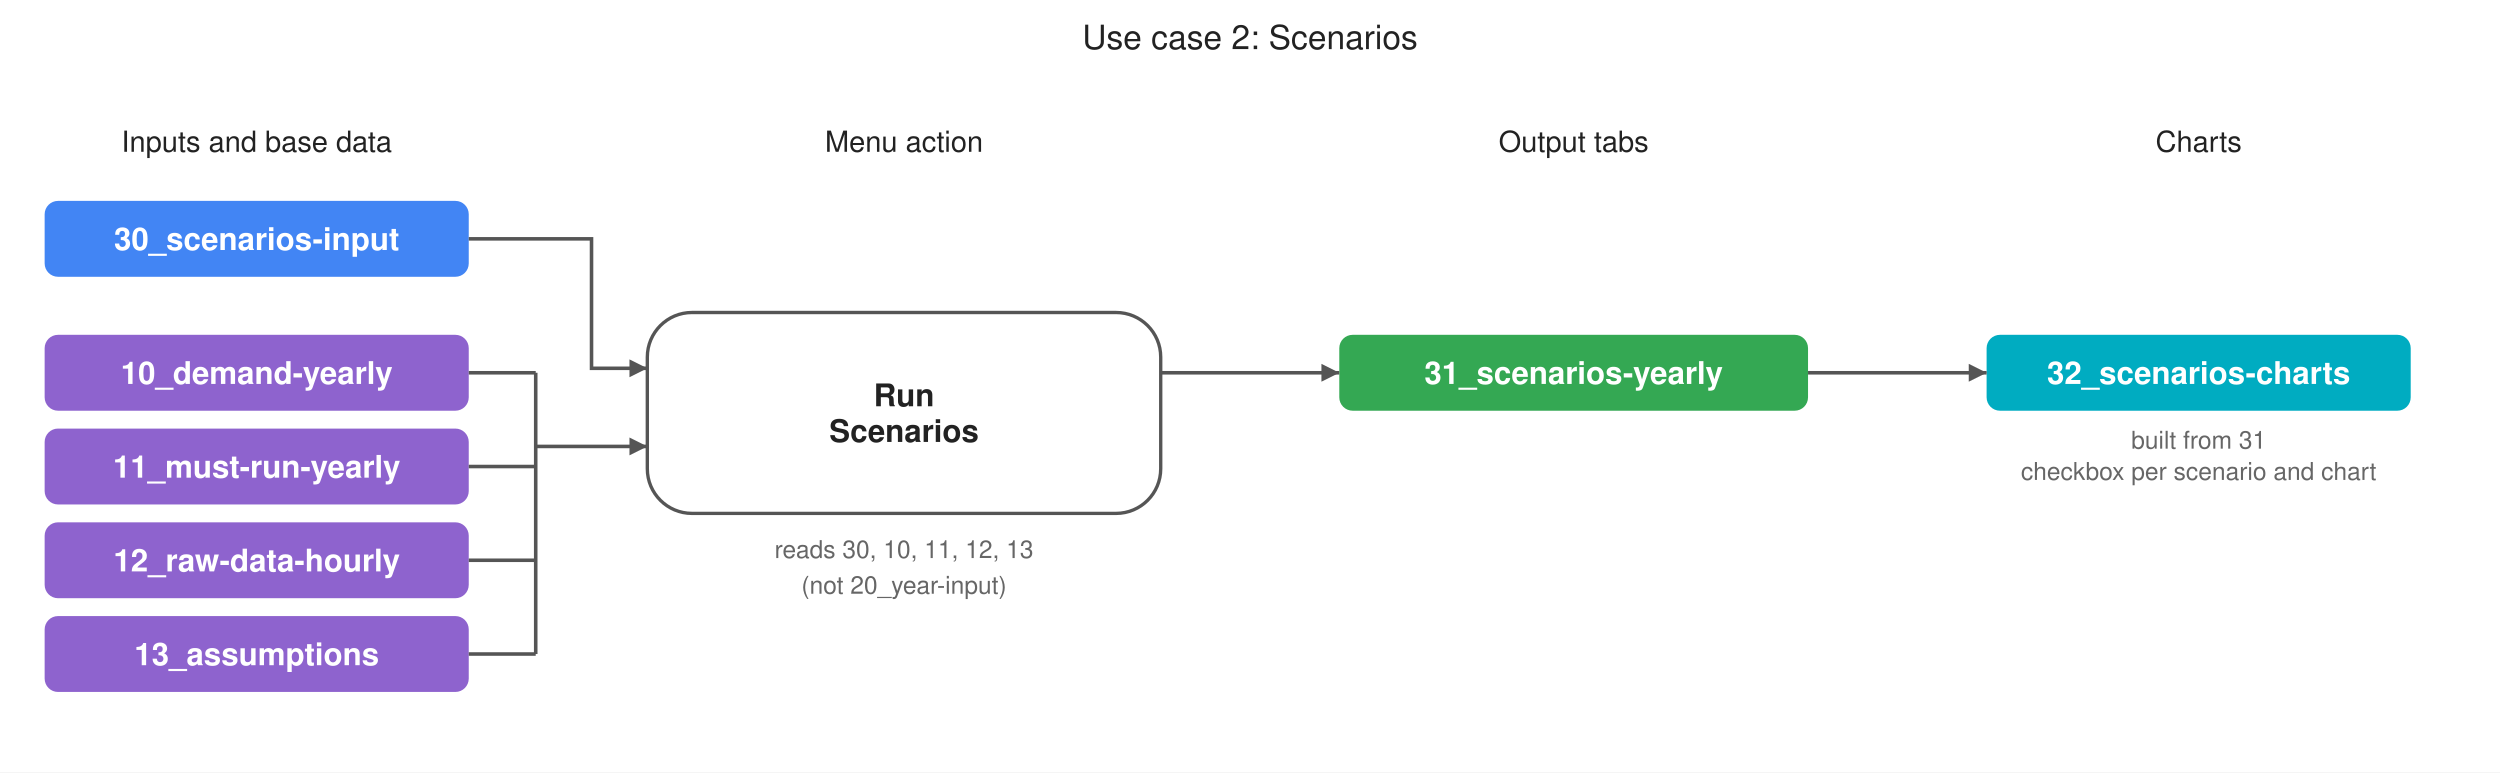
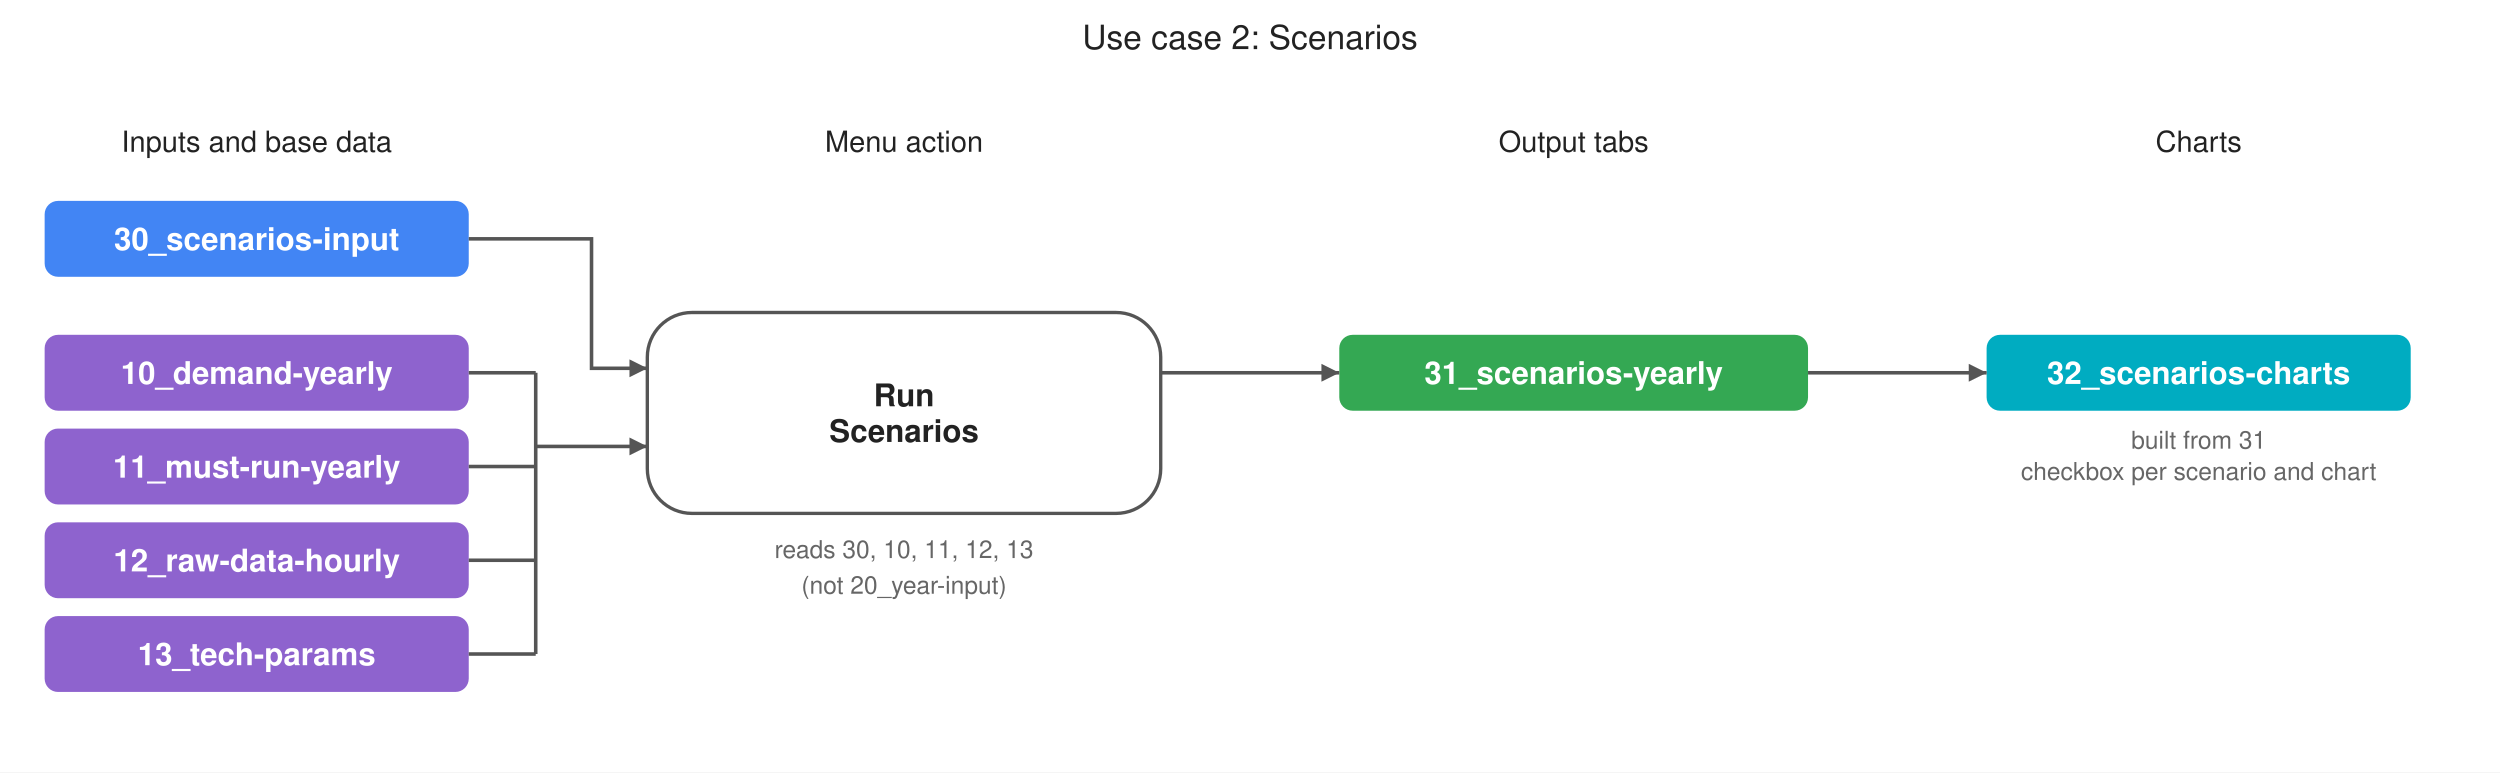
<svg xmlns="http://www.w3.org/2000/svg" width="1120" height="346" viewBox="0 0 1120 346" font-family="Helvetica, Arial, sans-serif">
  <rect width="100%" height="100%" fill="#fff" />
  <g transform="translate(0,40)">
    <text x="560" y="-18" text-anchor="middle" fill="#222" font-size="15">Use case 2: Scenarios</text>
    <text x="115" y="28" text-anchor="middle" fill="#222" font-size="13">Inputs and base data</text>
    <text x="405" y="28" text-anchor="middle" fill="#222" font-size="13">Menu action</text>
    <text x="705" y="28" text-anchor="middle" fill="#222" font-size="13">Output tabs</text>
    <text x="985" y="28" text-anchor="middle" fill="#222" font-size="13">Charts</text>
    <rect x="20" y="50" width="190" height="34" rx="6" fill="#4285f4" />
    <text x="115.0" y="72.0" text-anchor="middle" fill="#fff" font-size="14" font-weight="600">30_scenarios-input</text>
    <rect x="20" y="110" width="190" height="34" rx="6" fill="#8e63ce" />
    <text x="115.0" y="132.0" text-anchor="middle" fill="#fff" font-size="14" font-weight="600">10_demand-yearly</text>
    <rect x="20" y="152" width="190" height="34" rx="6" fill="#8e63ce" />
    <text x="115.0" y="174.0" text-anchor="middle" fill="#fff" font-size="14" font-weight="600">11_must-run-yearly</text>
    <rect x="20" y="194" width="190" height="34" rx="6" fill="#8e63ce" />
    <text x="115.0" y="216.0" text-anchor="middle" fill="#fff" font-size="14" font-weight="600">12_raw-data-hourly</text>
    <rect x="20" y="236" width="190" height="34" rx="6" fill="#8e63ce" />
-     <text x="115.0" y="258.0" text-anchor="middle" fill="#fff" font-size="14" font-weight="600">13_assumptions</text>
+     <text x="115.0" y="258.0" text-anchor="middle" fill="#fff" font-size="14" font-weight="600">13_tech-params</text>
    <rect x="290" y="100" width="230" height="90" rx="20" fill="#fff" stroke="#555" stroke-width="1.5" />
    <text x="405.0" y="142.0" text-anchor="middle" fill="#222" font-size="14" font-weight="600">Run</text>
    <text x="405.0" y="158.0" text-anchor="middle" fill="#222" font-size="14" font-weight="600">Scenarios</text>
    <text x="405" y="210" text-anchor="middle" fill="#666" font-size="11">reads 30, 10, 11, 12, 13</text>
    <text x="405" y="226" text-anchor="middle" fill="#666" font-size="11">(not 20_year-input)</text>
    <path d="M210,67 H265 V125 H290" fill="none" stroke="#555" stroke-width="1.6" />
    <polygon points="290.0,125.0 282.0,121.0 282.0,129.0" fill="#555" />
    <path d="M210,127 H240" fill="none" stroke="#555" stroke-width="1.6" />
    <path d="M210,169 H240" fill="none" stroke="#555" stroke-width="1.6" />
    <path d="M210,211 H240" fill="none" stroke="#555" stroke-width="1.6" />
    <path d="M210,253 H240" fill="none" stroke="#555" stroke-width="1.6" />
    <path d="M240,127 V253" fill="none" stroke="#555" stroke-width="1.6" />
    <path d="M240,160 H290" fill="none" stroke="#555" stroke-width="1.6" />
    <polygon points="290.0,160.0 282.0,156.0 282.0,164.0" fill="#555" />
    <rect x="600" y="110" width="210" height="34" rx="6" fill="#34a853" />
    <text x="705.0" y="132.0" text-anchor="middle" fill="#fff" font-size="14" font-weight="600">31_scenarios-yearly</text>
    <path d="M520,127 H600" fill="none" stroke="#555" stroke-width="1.6" />
    <polygon points="600.0,127.0 592.0,123.0 592.0,131.0" fill="#555" />
    <rect x="890" y="110" width="190" height="34" rx="6" fill="#00acc1" />
    <text x="985.0" y="132.0" text-anchor="middle" fill="#fff" font-size="14" font-weight="600">32_scenarios-charts</text>
    <path d="M810,127 H890" fill="none" stroke="#555" stroke-width="1.6" />
    <polygon points="890.0,127.0 882.0,123.0 882.0,131.0" fill="#555" />
    <text x="985" y="161" text-anchor="middle" fill="#666" font-size="11">built from 31</text>
    <text x="985" y="175" text-anchor="middle" fill="#666" font-size="11">checkbox per scenario and chart</text>
  </g>
</svg>
